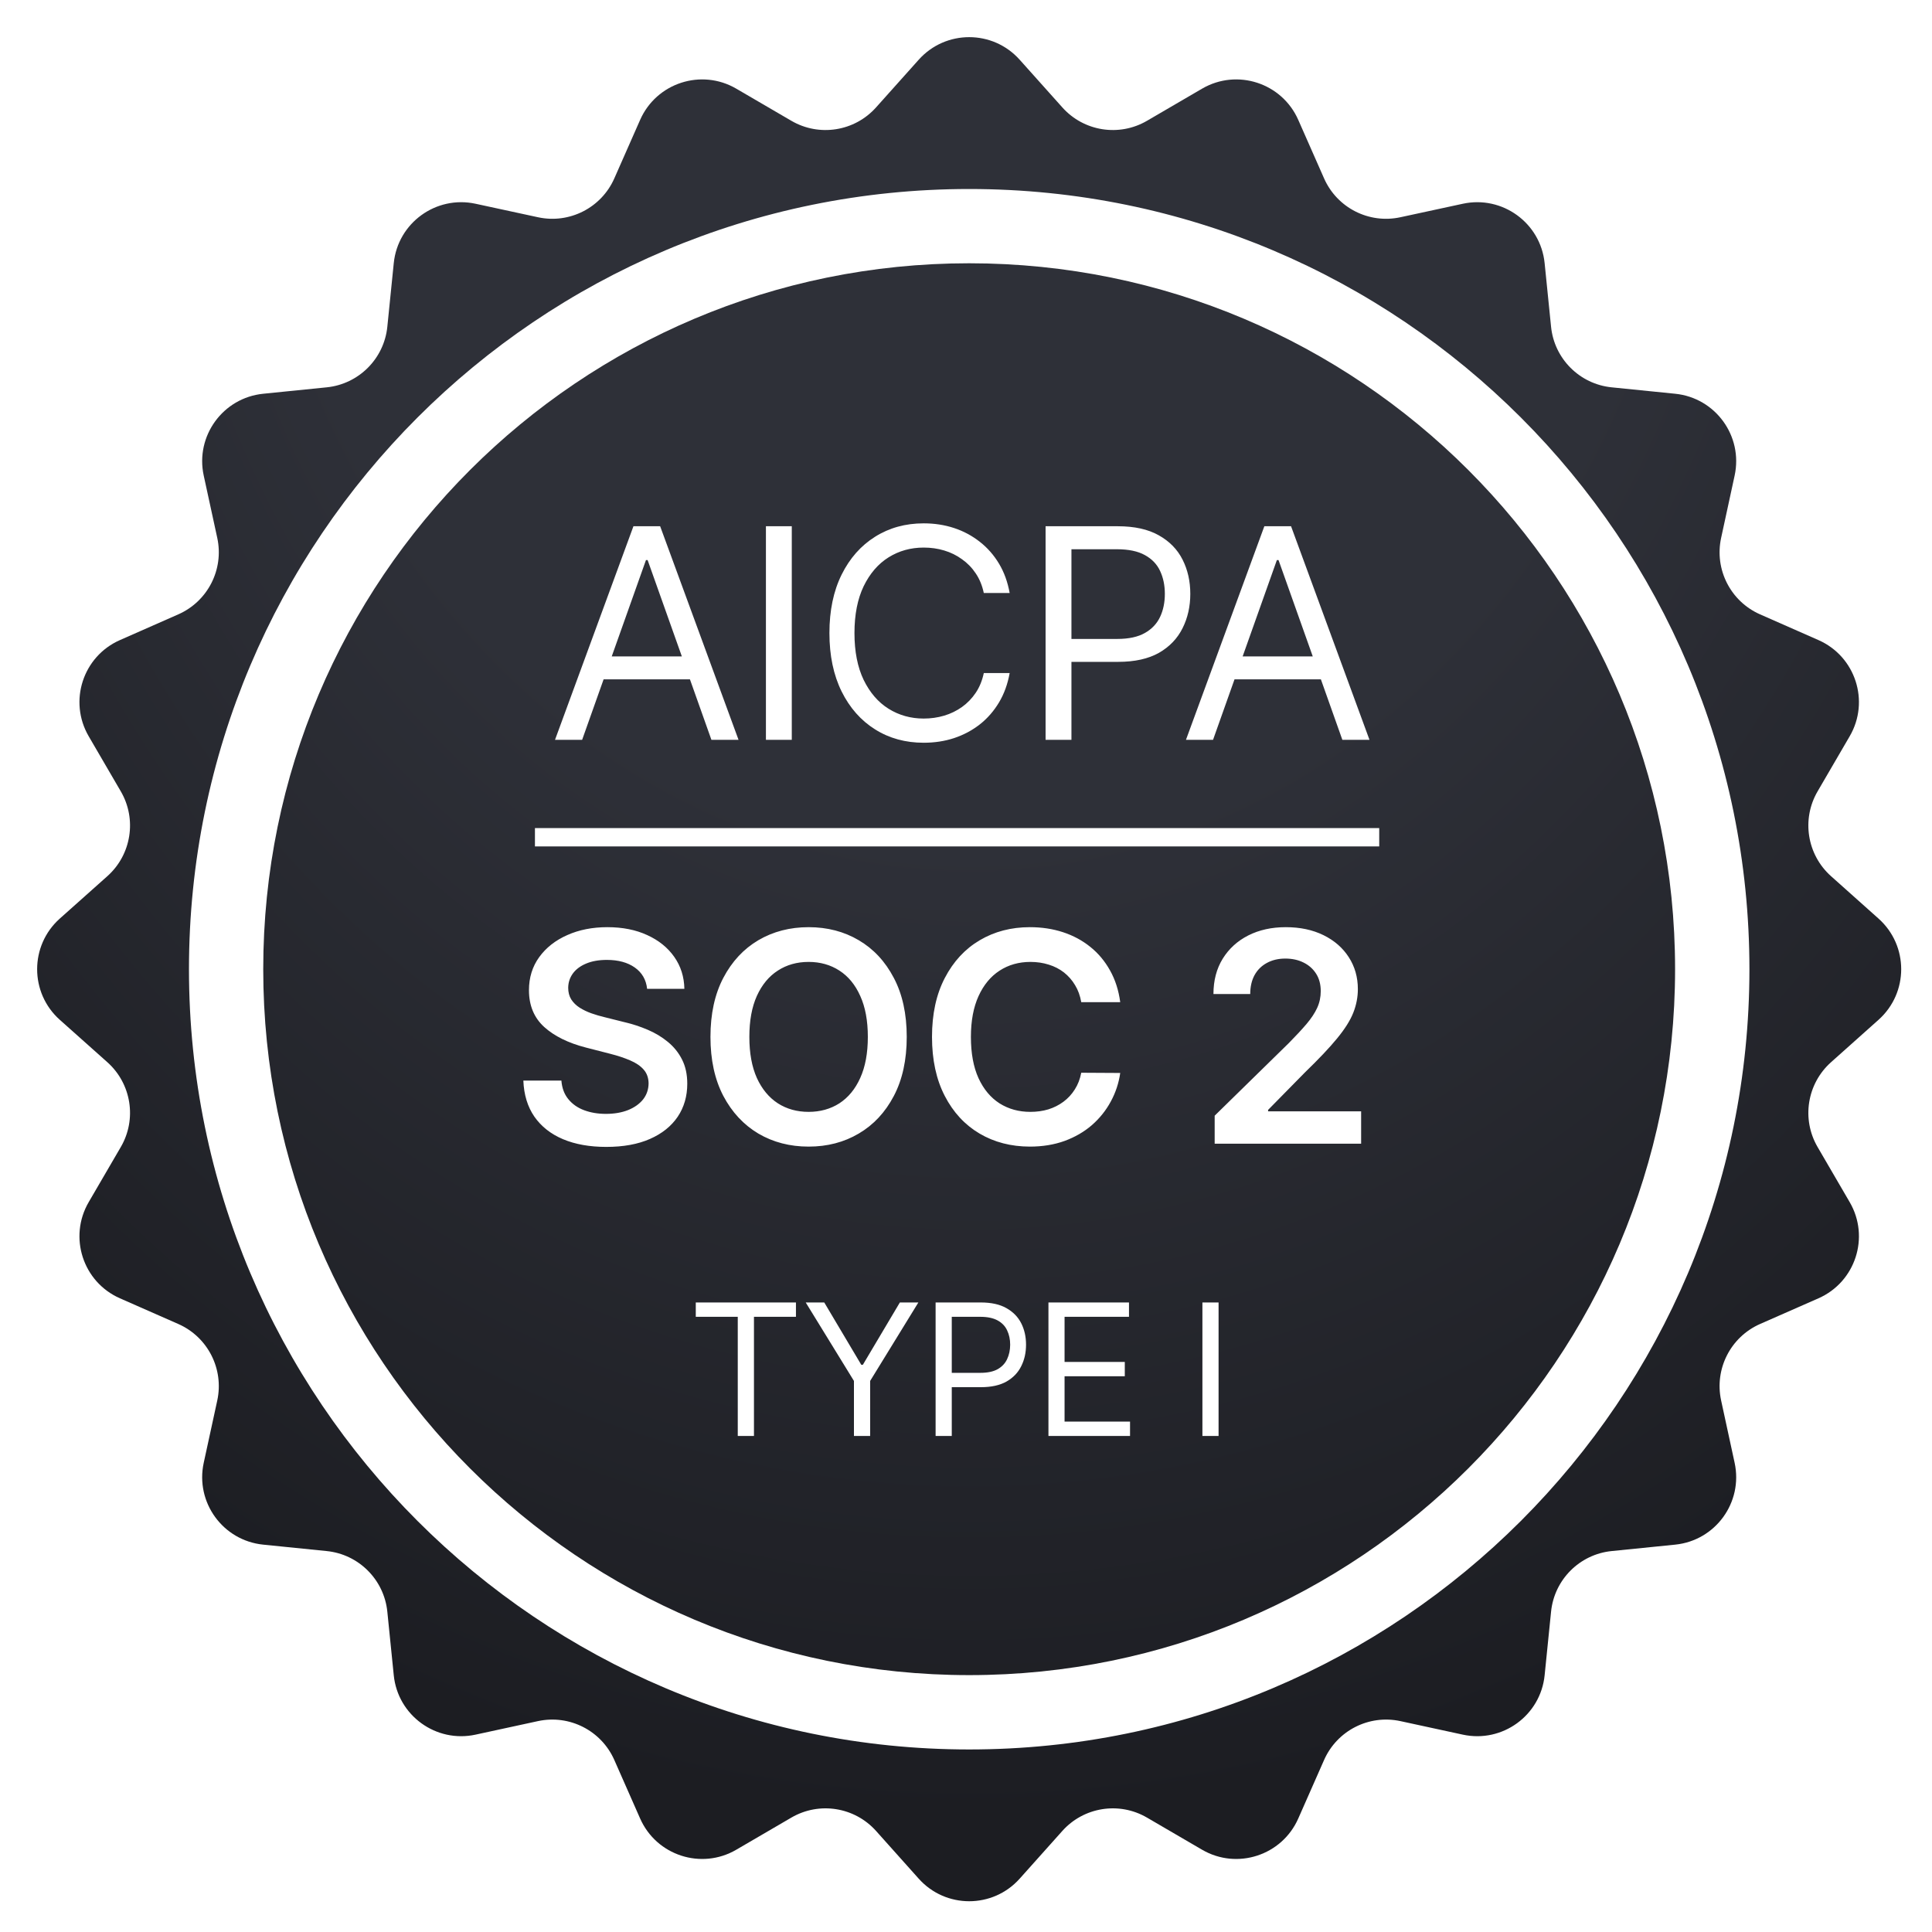
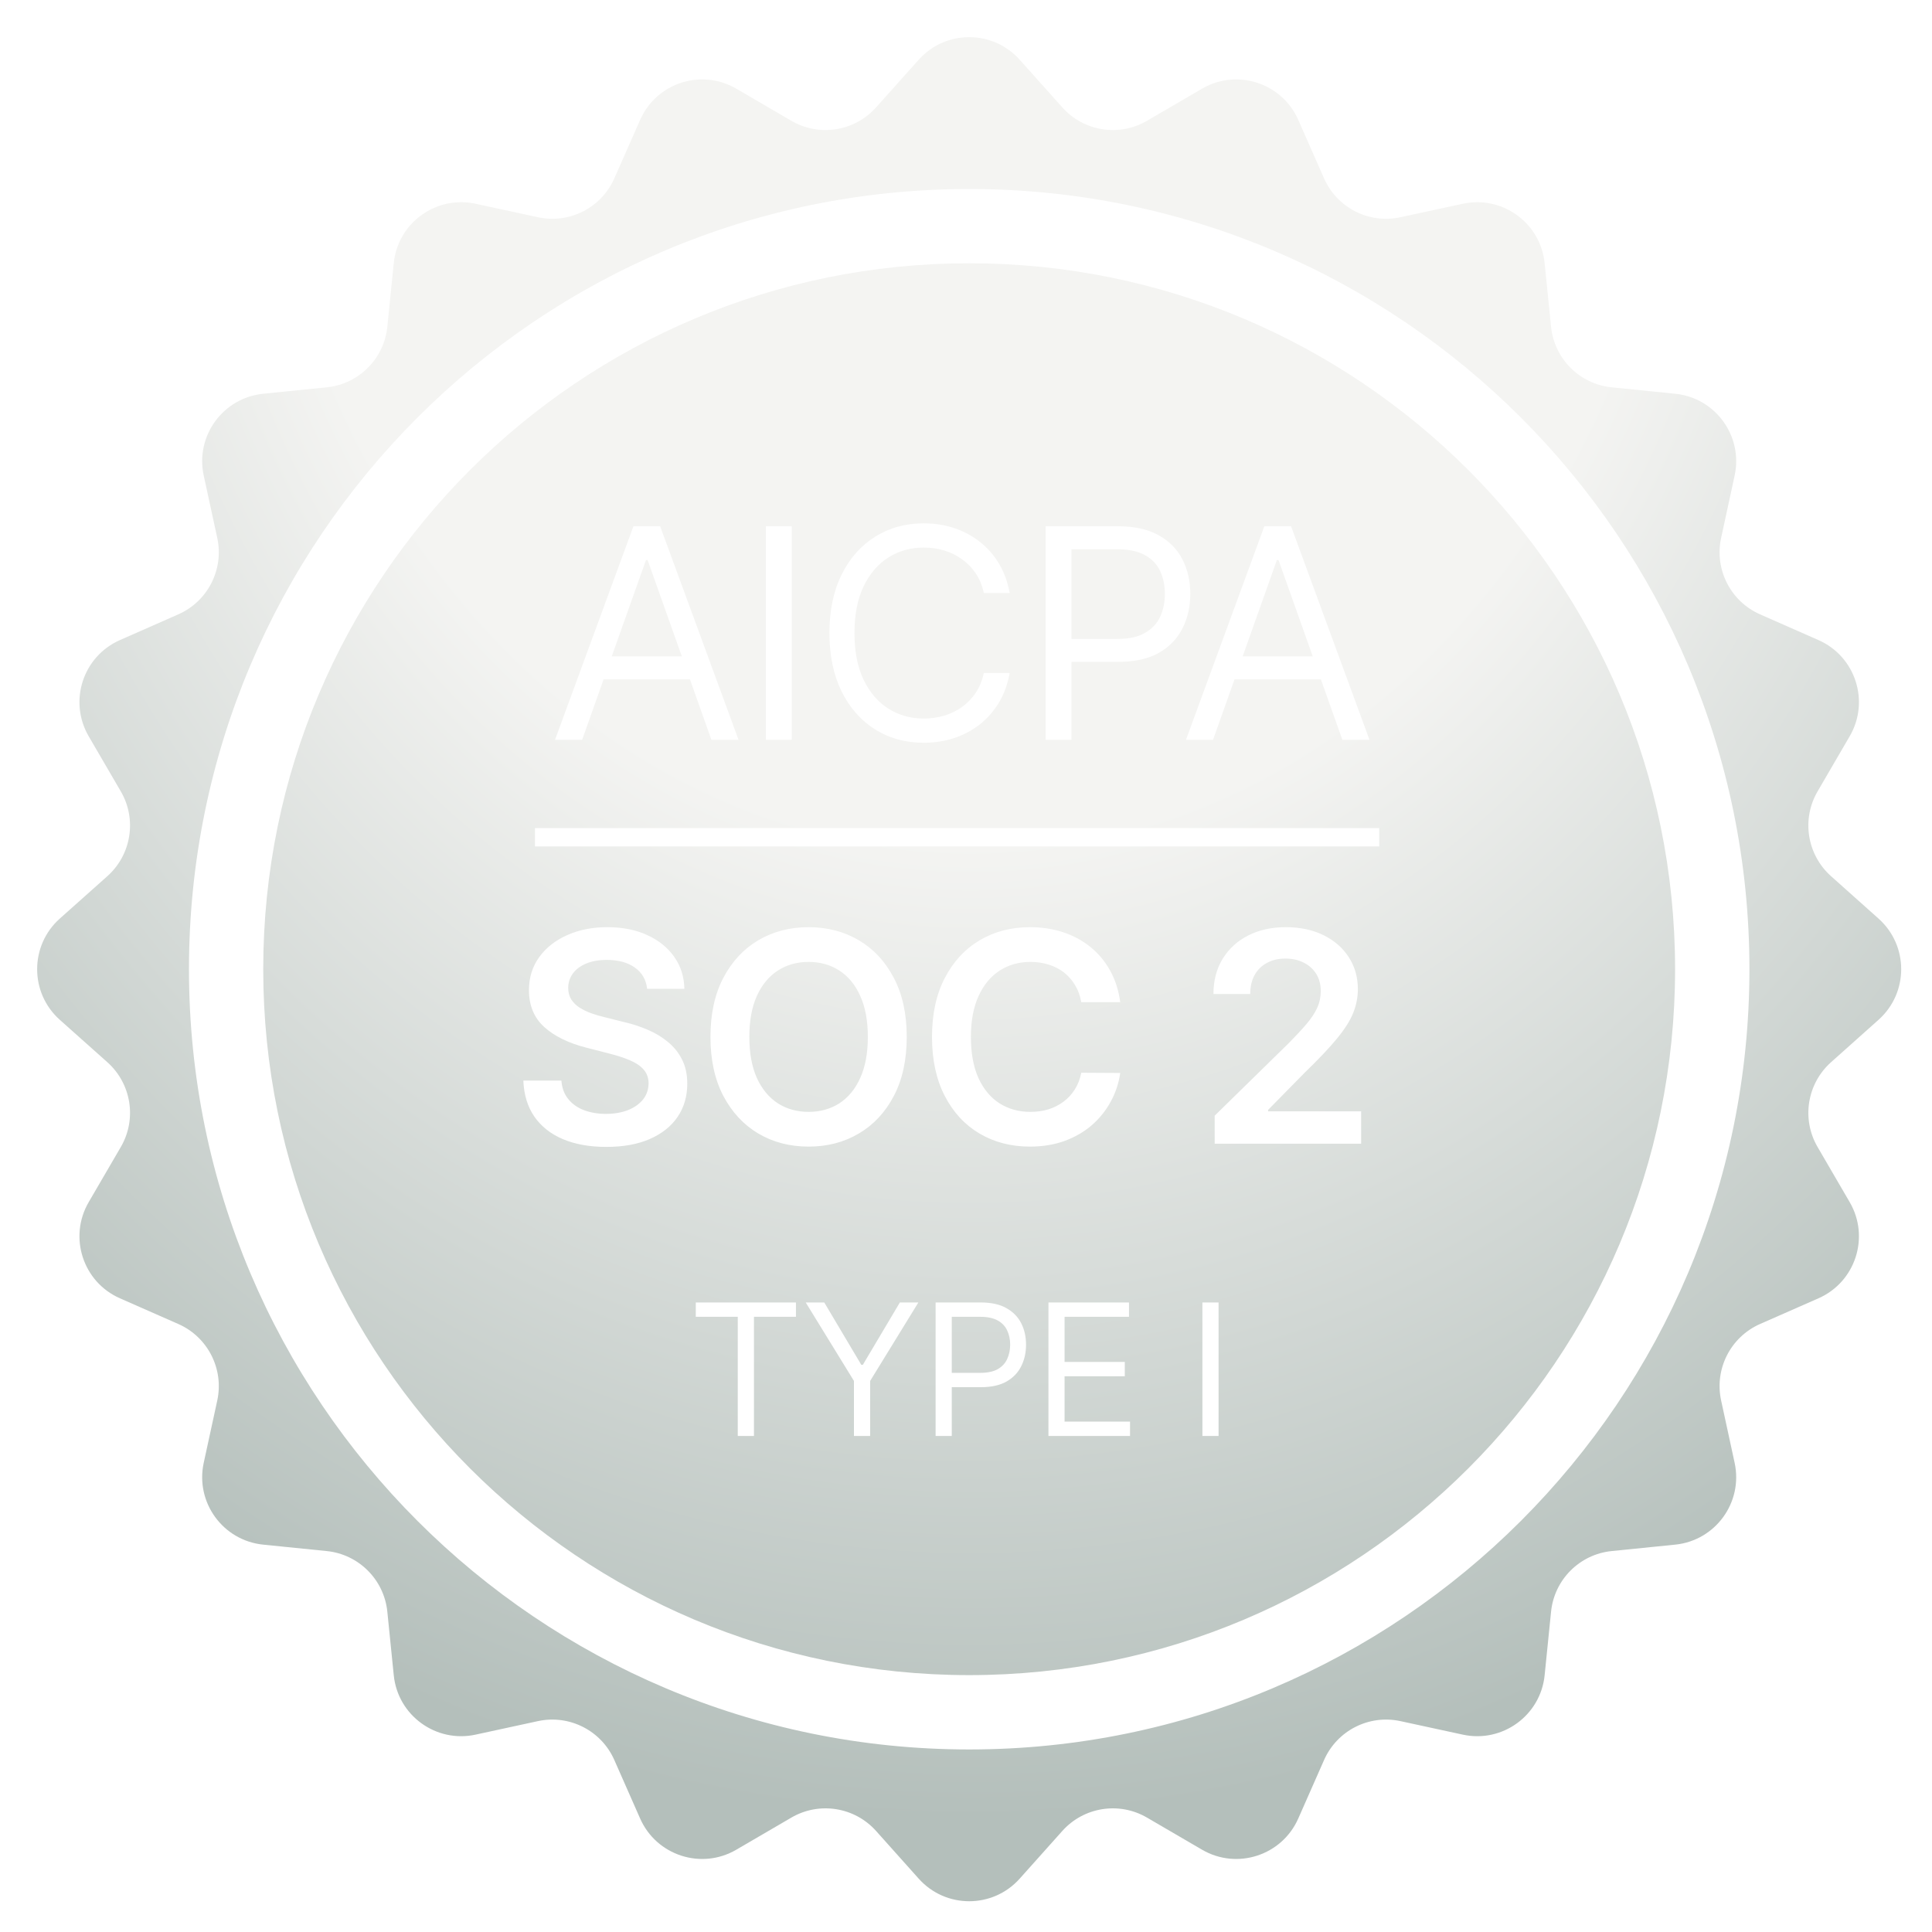
<svg xmlns="http://www.w3.org/2000/svg" width="52" height="52" viewBox="0 0 52 52" fill="none">
  <path d="M24.726 1.609C25.451 0.797 26.721 0.797 27.446 1.609L28.592 2.89C29.169 3.537 30.121 3.688 30.87 3.252L32.355 2.386C33.296 1.838 34.504 2.231 34.943 3.227L35.637 4.8C35.986 5.593 36.845 6.031 37.692 5.847L39.372 5.484C40.436 5.254 41.465 6 41.574 7.084L41.747 8.794C41.834 9.656 42.516 10.338 43.378 10.425L45.089 10.598C46.172 10.708 46.918 11.736 46.688 12.799L46.324 14.479C46.141 15.326 46.578 16.185 47.371 16.535L48.944 17.228C49.941 17.667 50.333 18.875 49.785 19.816L48.92 21.301C48.484 22.05 48.635 23.003 49.281 23.581L50.562 24.725C51.374 25.451 51.374 26.721 50.562 27.447L49.281 28.591C48.635 29.169 48.484 30.122 48.92 30.871L49.785 32.356C50.333 33.297 49.941 34.505 48.944 34.944L47.371 35.636C46.578 35.986 46.141 36.846 46.324 37.693L46.688 39.373C46.918 40.437 46.172 41.464 45.089 41.574L43.378 41.747C42.516 41.834 41.834 42.516 41.747 43.379L41.574 45.089C41.465 46.172 40.436 46.919 39.372 46.688L37.692 46.324C36.845 46.141 35.986 46.579 35.637 47.372L34.943 48.945C34.504 49.941 33.296 50.334 32.355 49.786L30.87 48.92C30.121 48.484 29.169 48.635 28.592 49.281L27.446 50.563C26.721 51.375 25.451 51.375 24.726 50.563L23.58 49.281C23.003 48.635 22.05 48.484 21.301 48.92L19.816 49.786C18.876 50.334 17.668 49.941 17.229 48.945L16.535 47.372C16.186 46.579 15.326 46.141 14.479 46.324L12.8 46.688C11.736 46.919 10.707 46.172 10.598 45.089L10.425 43.379C10.338 42.516 9.655 41.834 8.793 41.747L7.083 41.574C6 41.464 5.253 40.437 5.483 39.373L5.848 37.693C6.031 36.846 5.593 35.986 4.8 35.636L3.228 34.944C2.231 34.505 1.839 33.297 2.387 32.356L3.252 30.871C3.688 30.122 3.537 29.169 2.891 28.591L1.608 27.447C0.797 26.722 0.797 25.451 1.608 24.725L2.891 23.581C3.537 23.003 3.688 22.05 3.252 21.301L2.387 19.816C1.839 18.875 2.231 17.667 3.228 17.228L4.8 16.535C5.593 16.185 6.031 15.326 5.848 14.479L5.483 12.799C5.253 11.736 6 10.708 7.083 10.598L8.793 10.425C9.655 10.338 10.338 9.656 10.425 8.794L10.598 7.084C10.707 6 11.736 5.254 12.8 5.484L14.479 5.847C15.326 6.031 16.186 5.593 16.535 4.8L17.229 3.227C17.668 2.231 18.876 1.838 19.816 2.386L21.301 3.252C22.05 3.688 23.003 3.537 23.58 2.89L24.726 1.609ZM26.086 5.087C14.488 5.087 5.086 14.489 5.086 26.087C5.086 37.684 14.488 47.087 26.086 47.087C37.684 47.087 47.086 37.684 47.086 26.087C47.086 14.489 37.684 5.087 26.086 5.087Z" fill="url(#paint0_radial_8228_116947)" />
  <path d="M26.085 7.086C36.578 7.086 45.085 15.593 45.085 26.086C45.085 36.58 36.578 45.086 26.085 45.086C15.592 45.086 7.085 36.58 7.085 26.086C7.085 15.593 15.592 7.086 26.085 7.086ZM18.727 35.056V35.442H19.857V38.649H20.293V35.442H21.423V35.056H18.727ZM21.686 35.056L22.984 37.168V38.649H23.42V37.168L24.718 35.056H24.22L23.224 36.733H23.181L22.185 35.056H21.686ZM25.182 35.056V38.649H25.617V37.336H26.402C26.682 37.336 26.912 37.285 27.091 37.184C27.27 37.081 27.402 36.943 27.487 36.77C27.574 36.597 27.616 36.404 27.616 36.193C27.616 35.981 27.574 35.789 27.487 35.617C27.401 35.446 27.267 35.309 27.087 35.208C26.908 35.106 26.677 35.056 26.395 35.056H25.182ZM28.219 35.056V38.649H30.415V38.263H28.653V37.042H30.274V36.656H28.653V35.442H30.387V35.056H28.219ZM32.363 35.056V38.649H32.798V35.056H32.363ZM26.382 35.442C26.577 35.442 26.733 35.475 26.852 35.54C26.97 35.605 27.055 35.694 27.107 35.807C27.161 35.92 27.189 36.049 27.189 36.193C27.188 36.336 27.161 36.466 27.107 36.58C27.055 36.694 26.97 36.784 26.854 36.851C26.737 36.917 26.581 36.95 26.389 36.95H25.617V35.442H26.382ZM16.348 24.955C15.946 24.955 15.585 25.026 15.268 25.168C14.95 25.308 14.698 25.506 14.513 25.761C14.329 26.015 14.237 26.312 14.237 26.651C14.237 27.062 14.374 27.393 14.648 27.642C14.922 27.889 15.296 28.073 15.77 28.195L16.424 28.363C16.63 28.415 16.809 28.475 16.963 28.542C17.118 28.608 17.239 28.69 17.325 28.789C17.411 28.887 17.455 29.01 17.457 29.159C17.455 29.324 17.405 29.469 17.308 29.592C17.21 29.713 17.076 29.809 16.904 29.878C16.734 29.945 16.535 29.98 16.309 29.98C16.092 29.98 15.896 29.947 15.72 29.881C15.546 29.816 15.404 29.716 15.296 29.583C15.188 29.451 15.125 29.284 15.11 29.084H14.086C14.101 29.466 14.2 29.789 14.383 30.055C14.568 30.32 14.825 30.523 15.152 30.661C15.482 30.8 15.87 30.869 16.317 30.869C16.778 30.869 17.169 30.798 17.493 30.655C17.819 30.512 18.068 30.312 18.24 30.058C18.412 29.802 18.498 29.505 18.498 29.168C18.498 28.919 18.451 28.702 18.357 28.517C18.264 28.332 18.136 28.174 17.976 28.043C17.817 27.912 17.637 27.803 17.435 27.717C17.234 27.631 17.026 27.562 16.809 27.512L16.27 27.377C16.152 27.349 16.035 27.315 15.919 27.274C15.803 27.233 15.697 27.182 15.602 27.122C15.506 27.061 15.43 26.985 15.374 26.898C15.32 26.81 15.293 26.706 15.293 26.586C15.295 26.442 15.337 26.314 15.419 26.201C15.501 26.089 15.62 26 15.775 25.935C15.931 25.869 16.117 25.836 16.334 25.836C16.643 25.836 16.893 25.905 17.086 26.041C17.28 26.178 17.391 26.369 17.417 26.614H18.42C18.414 26.291 18.323 26.004 18.148 25.755C17.972 25.504 17.729 25.309 17.42 25.168C17.113 25.026 16.755 24.955 16.348 24.955ZM21.764 24.955C21.261 24.955 20.81 25.072 20.411 25.306C20.015 25.54 19.7 25.878 19.468 26.32C19.238 26.759 19.122 27.289 19.122 27.908C19.122 28.526 19.238 29.055 19.468 29.496C19.7 29.936 20.015 30.274 20.411 30.51C20.81 30.744 21.261 30.861 21.764 30.861C22.267 30.861 22.717 30.744 23.113 30.51C23.512 30.276 23.826 29.939 24.057 29.499C24.289 29.058 24.405 28.527 24.405 27.908C24.405 27.289 24.289 26.759 24.057 26.32C23.826 25.878 23.512 25.54 23.113 25.306C22.717 25.072 22.267 24.955 21.764 24.955ZM27.718 24.955C27.216 24.955 26.768 25.072 26.371 25.306C25.974 25.54 25.661 25.878 25.431 26.32C25.201 26.759 25.085 27.289 25.085 27.908C25.085 28.526 25.2 29.055 25.428 29.496C25.656 29.938 25.969 30.276 26.365 30.51C26.762 30.744 27.213 30.86 27.718 30.861C28.06 30.861 28.372 30.81 28.652 30.709C28.933 30.606 29.179 30.464 29.389 30.282C29.598 30.099 29.767 29.888 29.896 29.649C30.027 29.409 30.112 29.152 30.151 28.879L29.102 28.873C29.07 29.042 29.012 29.192 28.928 29.323C28.846 29.453 28.744 29.564 28.622 29.654C28.502 29.743 28.366 29.812 28.215 29.859C28.065 29.904 27.904 29.926 27.732 29.926C27.422 29.926 27.146 29.85 26.904 29.698C26.665 29.545 26.475 29.319 26.337 29.02C26.2 28.719 26.132 28.348 26.132 27.908C26.132 27.476 26.201 27.11 26.337 26.811C26.474 26.51 26.663 26.281 26.904 26.125C27.146 25.968 27.423 25.89 27.735 25.89C27.911 25.89 28.075 25.915 28.227 25.963C28.38 26.01 28.516 26.08 28.636 26.173C28.755 26.267 28.856 26.381 28.936 26.516C29.017 26.648 29.072 26.801 29.102 26.973H30.151C30.108 26.653 30.017 26.369 29.877 26.12C29.738 25.87 29.561 25.658 29.346 25.486C29.131 25.312 28.885 25.18 28.61 25.09C28.335 25 28.038 24.955 27.718 24.955ZM34.607 24.955C34.228 24.955 33.891 25.029 33.598 25.177C33.306 25.325 33.077 25.534 32.91 25.803C32.744 26.072 32.66 26.39 32.66 26.754H33.65C33.65 26.558 33.689 26.388 33.766 26.246C33.844 26.104 33.955 25.995 34.097 25.918C34.239 25.84 34.405 25.8 34.594 25.8C34.777 25.8 34.941 25.835 35.085 25.907C35.229 25.978 35.343 26.079 35.425 26.21C35.507 26.339 35.548 26.495 35.548 26.676C35.548 26.835 35.517 26.985 35.453 27.125C35.389 27.265 35.293 27.41 35.166 27.56C35.039 27.709 34.88 27.881 34.69 28.073L32.693 30.029V30.782H36.635V29.912H34.131V29.873L35.121 28.866C35.493 28.506 35.783 28.2 35.989 27.948C36.197 27.695 36.342 27.465 36.424 27.257C36.506 27.049 36.547 26.837 36.547 26.622C36.547 26.301 36.465 26.015 36.303 25.764C36.142 25.513 35.916 25.315 35.624 25.171C35.332 25.027 34.993 24.955 34.607 24.955ZM21.764 25.89C22.076 25.89 22.352 25.968 22.592 26.123C22.831 26.277 23.019 26.504 23.153 26.805C23.29 27.104 23.358 27.473 23.358 27.908C23.358 28.344 23.29 28.713 23.153 29.014C23.019 29.313 22.831 29.54 22.592 29.696C22.352 29.849 22.076 29.926 21.764 29.926C21.451 29.926 21.175 29.849 20.936 29.696C20.696 29.54 20.508 29.313 20.371 29.014C20.236 28.713 20.169 28.344 20.169 27.908C20.169 27.473 20.236 27.104 20.371 26.805C20.508 26.504 20.696 26.277 20.936 26.123C21.175 25.968 21.451 25.89 21.764 25.89ZM14.398 22.288V22.782H37.122V22.288H14.398ZM24.861 14.086C24.371 14.086 23.935 14.206 23.554 14.446C23.172 14.685 22.871 15.025 22.652 15.467C22.433 15.909 22.324 16.433 22.324 17.039C22.324 17.645 22.434 18.169 22.652 18.611C22.871 19.052 23.172 19.393 23.554 19.632C23.935 19.872 24.371 19.991 24.861 19.991C25.151 19.991 25.424 19.95 25.679 19.866C25.935 19.781 26.166 19.658 26.372 19.497C26.578 19.335 26.75 19.137 26.889 18.905C27.027 18.674 27.122 18.41 27.175 18.116H26.479C26.437 18.315 26.366 18.491 26.263 18.645C26.162 18.796 26.038 18.924 25.892 19.029C25.748 19.131 25.588 19.21 25.412 19.262C25.236 19.314 25.052 19.34 24.861 19.34C24.514 19.34 24.198 19.252 23.916 19.076C23.635 18.901 23.412 18.641 23.245 18.299C23.081 17.957 22.998 17.537 22.998 17.039C22.998 16.542 23.081 16.121 23.245 15.779C23.412 15.436 23.635 15.177 23.916 15.001C24.198 14.825 24.514 14.738 24.861 14.738C25.052 14.738 25.236 14.763 25.412 14.816C25.588 14.868 25.748 14.947 25.892 15.052C26.038 15.155 26.162 15.282 26.263 15.434C26.365 15.585 26.437 15.761 26.479 15.961H27.175C27.122 15.666 27.027 15.402 26.889 15.172C26.75 14.94 26.578 14.744 26.372 14.583C26.166 14.421 25.935 14.296 25.679 14.212C25.424 14.128 25.151 14.086 24.861 14.086ZM17.049 14.164L14.938 19.913H15.668L16.246 18.285H18.57L19.148 19.913H19.878L17.768 14.164H17.049ZM20.615 14.164V19.913H21.311V14.164H20.615ZM28.142 14.164V19.913H28.838V17.814H30.095C30.542 17.814 30.909 17.732 31.195 17.57C31.482 17.405 31.692 17.183 31.829 16.907C31.968 16.63 32.037 16.322 32.037 15.984C32.037 15.645 31.968 15.338 31.829 15.063C31.691 14.788 31.477 14.569 31.189 14.408C30.903 14.246 30.535 14.164 30.084 14.164H28.142ZM34.03 14.164L31.92 19.913H32.649L33.227 18.285H35.552L36.13 19.913H36.86L34.749 14.164H34.03ZM17.431 15.075L18.352 17.667H16.465L17.386 15.075H17.431ZM34.412 15.075L35.333 17.667H33.446L34.367 15.075H34.412ZM30.061 14.783C30.374 14.783 30.625 14.835 30.814 14.94C31.002 15.043 31.14 15.185 31.224 15.367C31.309 15.548 31.352 15.754 31.352 15.984C31.352 16.214 31.31 16.421 31.224 16.604C31.139 16.785 31.003 16.93 30.816 17.036C30.629 17.143 30.381 17.197 30.072 17.197H28.838V14.783H30.061Z" fill="url(#paint1_radial_8228_116947)" />
  <defs>
    <radialGradient id="paint0_radial_8228_116947" cx="0" cy="0" r="1" gradientUnits="userSpaceOnUse" gradientTransform="translate(26.1226 0.0015851) rotate(90) scale(49.2531 41.5283)">
-       <stop offset="0.461" stop-color="#2E3038" />
-       <stop offset="1" stop-color="#1C1D22" />
+       <stop offset="0.461" stop-color="#F4F4F2" />
+       <stop offset="1" stop-color="#B4BFBB" />
    </radialGradient>
    <radialGradient id="paint1_radial_8228_116947" cx="0" cy="0" r="1" gradientUnits="userSpaceOnUse" gradientTransform="translate(26.1234 0.209051) rotate(90) scale(48.8398 41.182)">
-       <stop offset="0.461" stop-color="#2E3038" />
-       <stop offset="1" stop-color="#1C1D22" />
+       <stop offset="0.461" stop-color="#F4F4F2" />
+       <stop offset="1" stop-color="#B4BFBB" />
    </radialGradient>
  </defs>
</svg>
